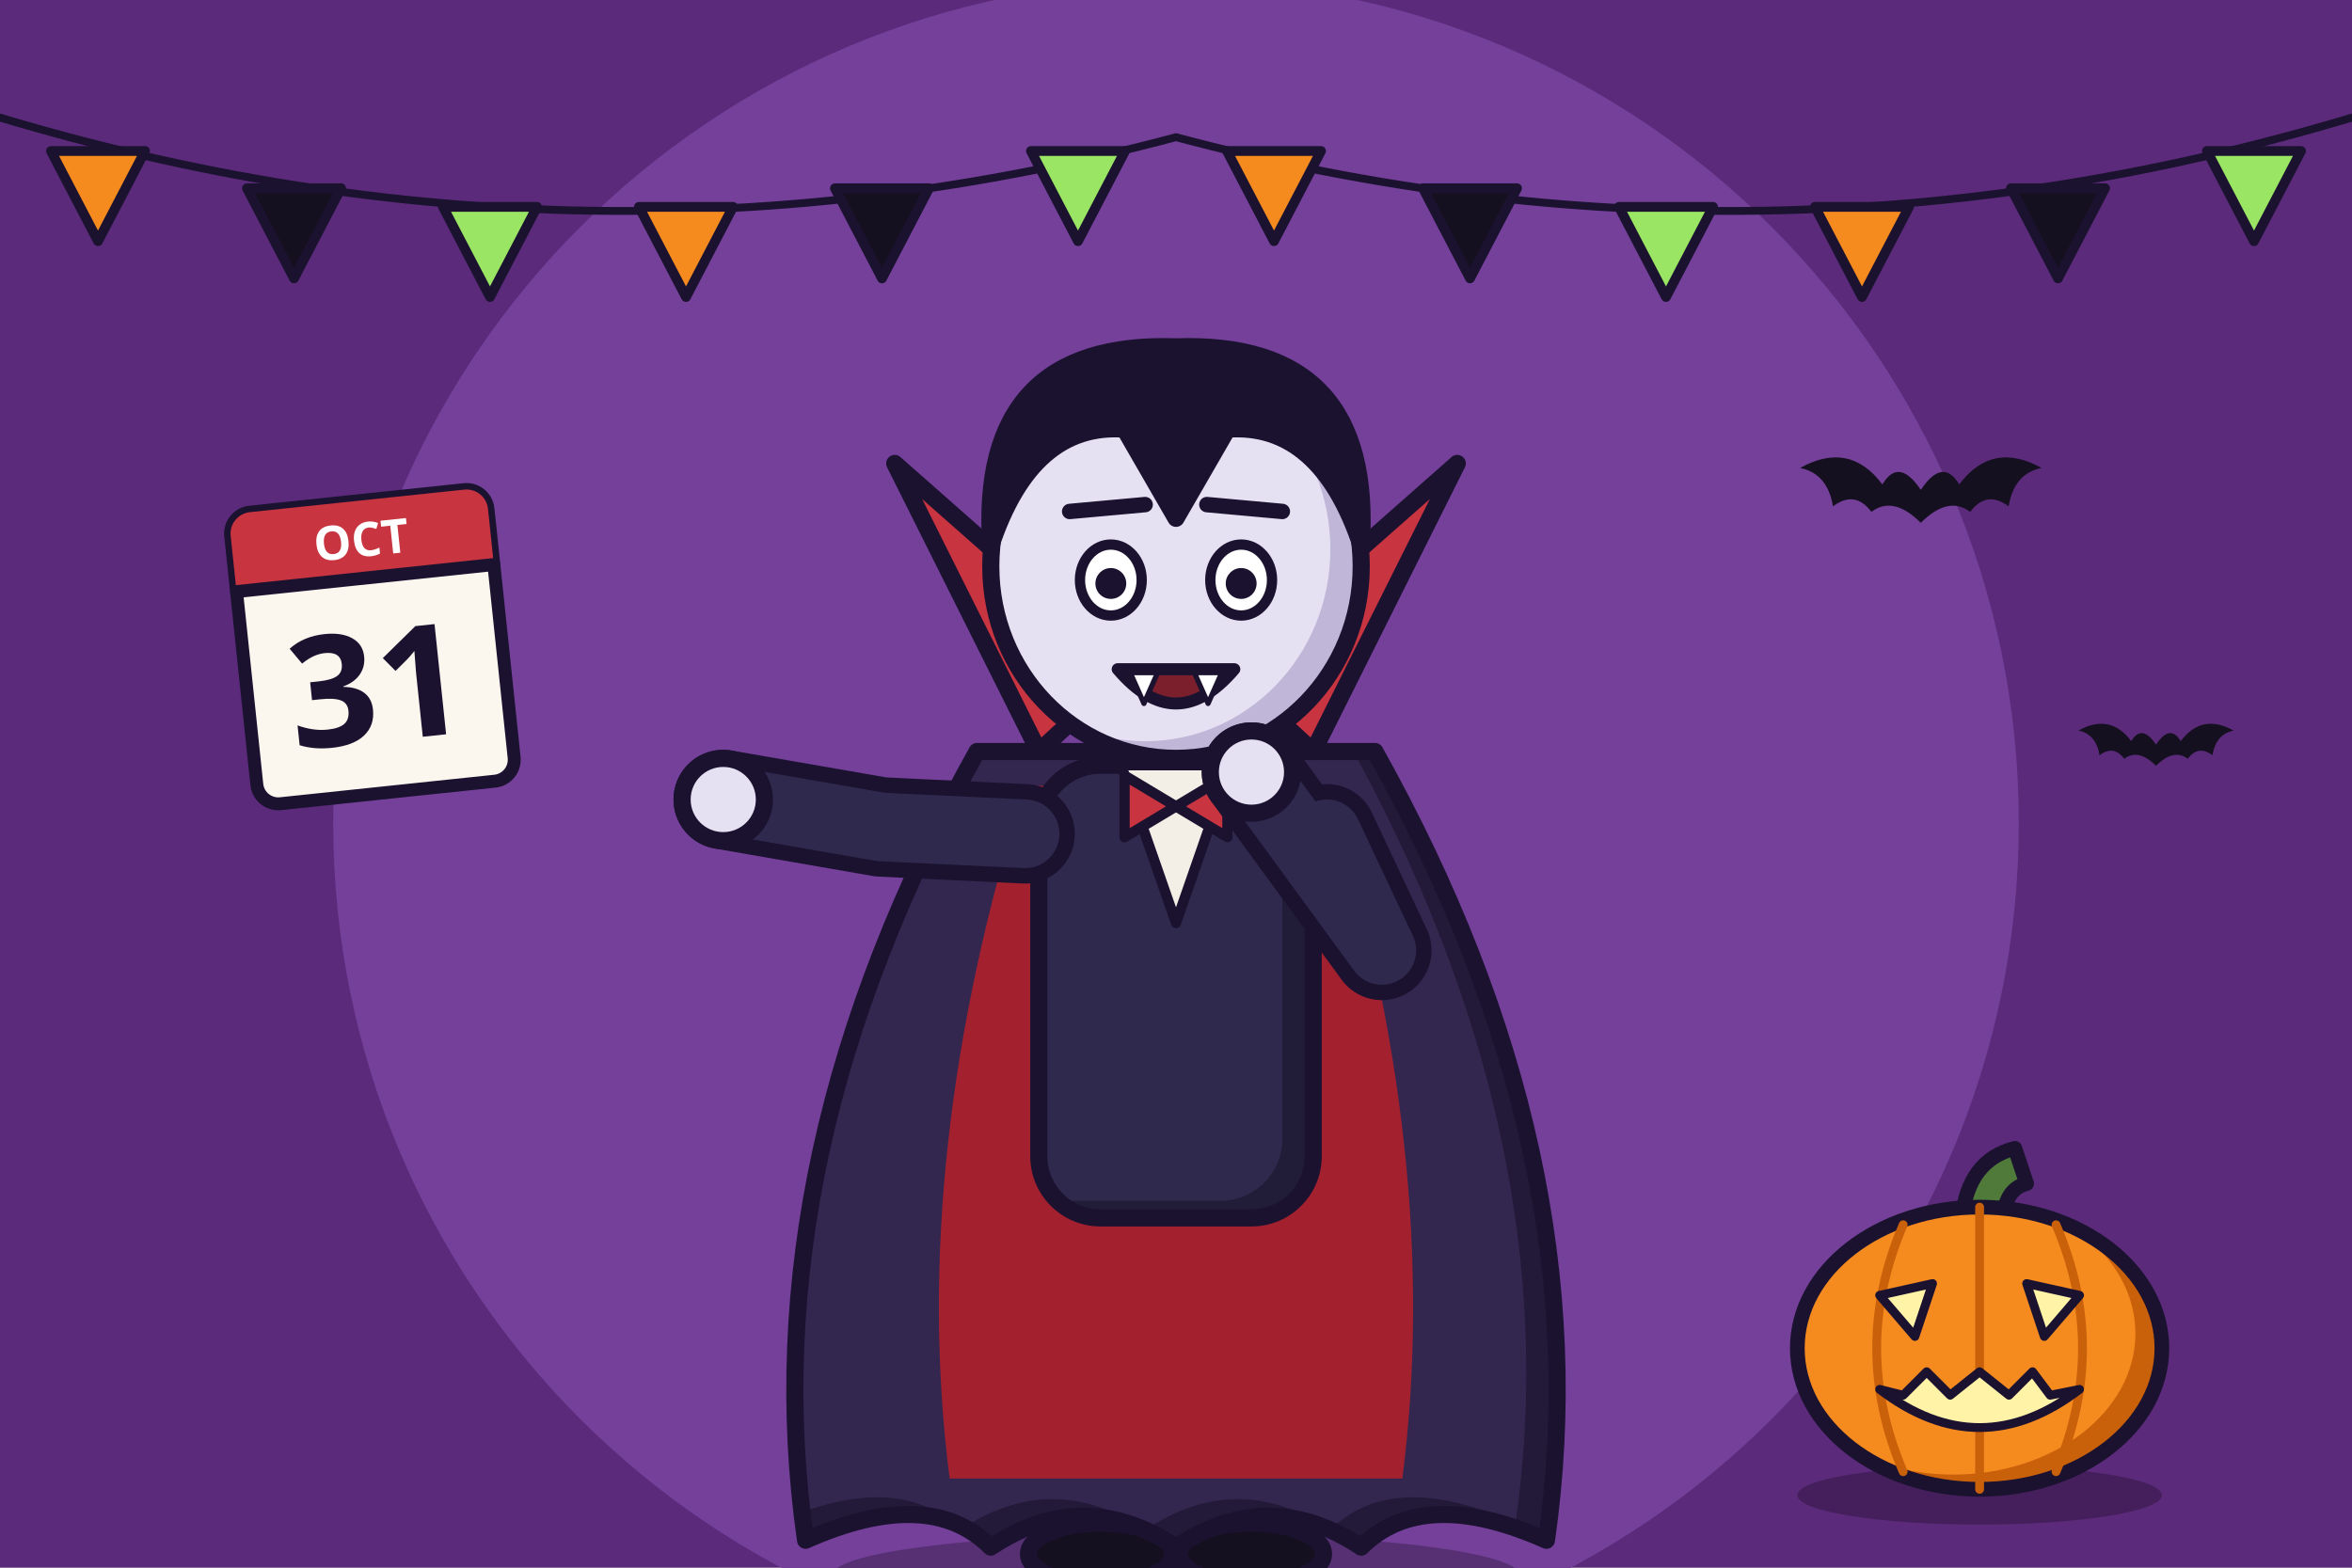
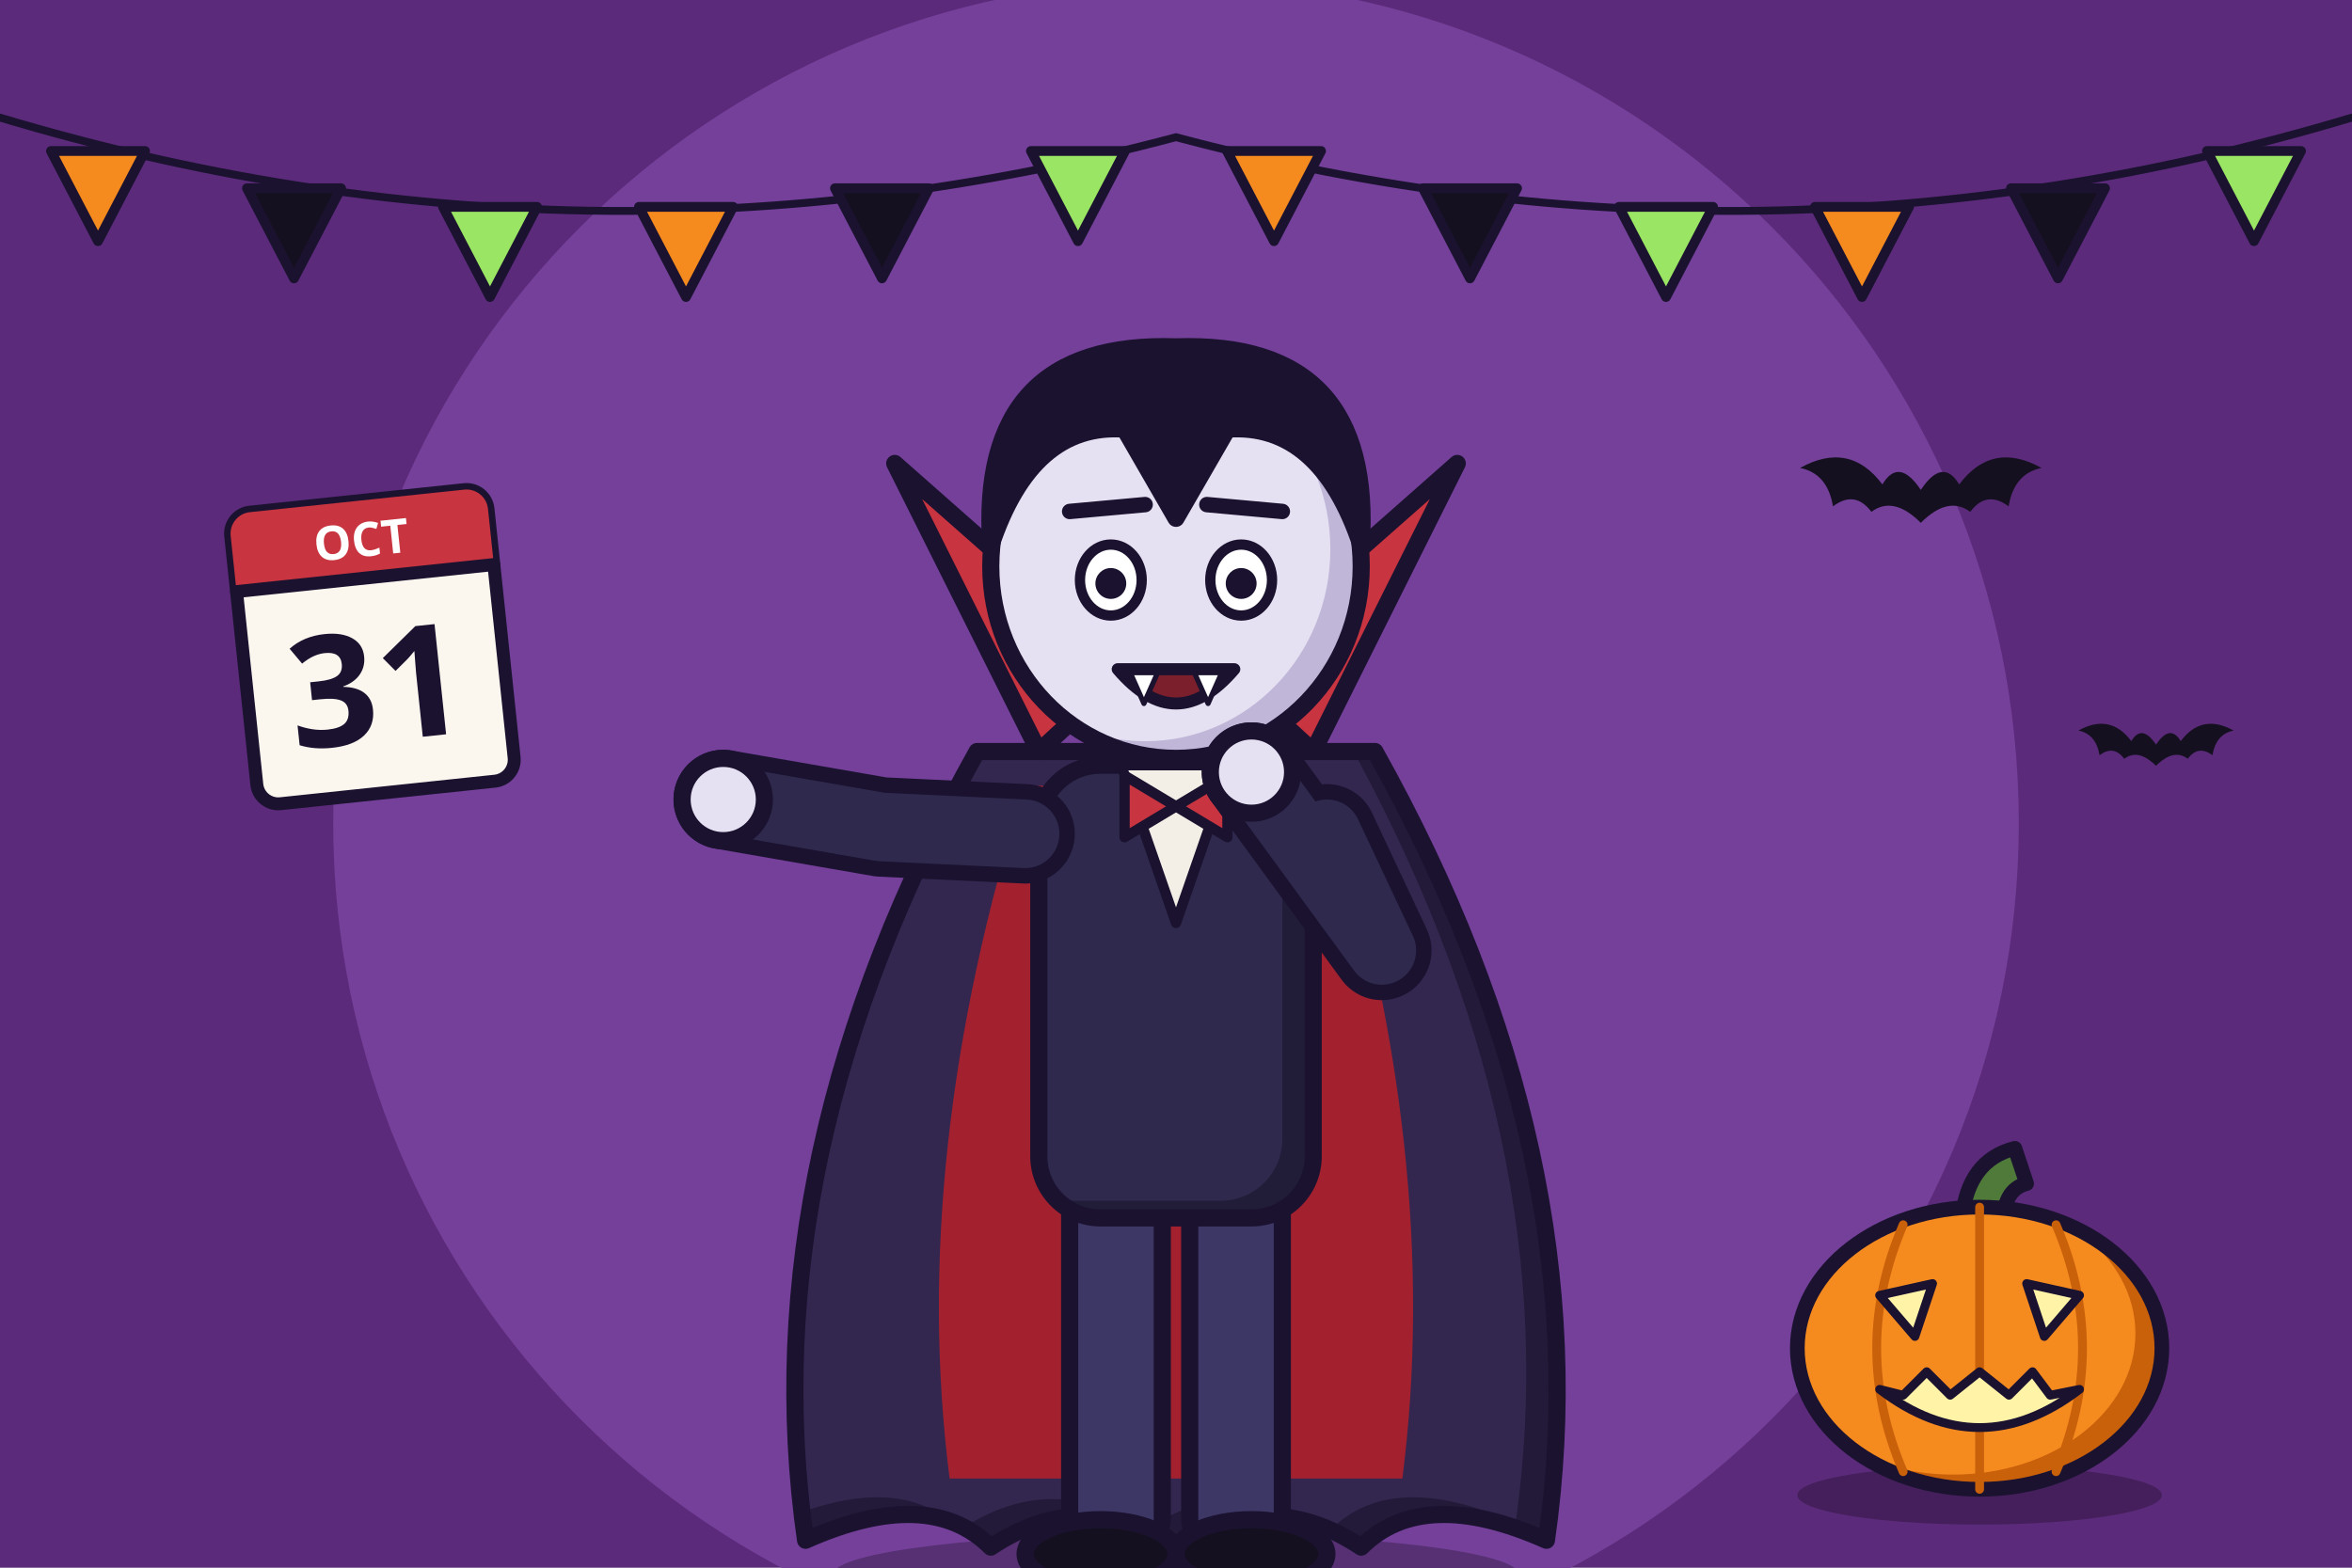
<svg xmlns="http://www.w3.org/2000/svg" viewBox="0 0 1200 800" width="1200" height="800">
  <rect width="1200" height="800" fill="#5b2a7a" />
  <circle cx="600" cy="420" r="430" fill="#74409a" />
  <path d="M0 60 Q300 150 600 70 Q900 150 1200 60" fill="none" stroke="#1b1230" stroke-width="4" stroke-linecap="round" stroke-linejoin="round" />
  <path d="M26 77.062 L74 77.062 L50 123.062Z" fill="#f58a1f" stroke="#1b1230" stroke-width="5" stroke-linejoin="round" stroke-linecap="round" />
  <path d="M126 96.062 L174 96.062 L150 142.062Z" fill="#14101f" stroke="#1b1230" stroke-width="5" stroke-linejoin="round" stroke-linecap="round" />
  <path d="M226 105.562 L274 105.562 L250 151.562Z" fill="#9be564" stroke="#1b1230" stroke-width="5" stroke-linejoin="round" stroke-linecap="round" />
  <path d="M326 105.562 L374 105.562 L350 151.562Z" fill="#f58a1f" stroke="#1b1230" stroke-width="5" stroke-linejoin="round" stroke-linecap="round" />
  <path d="M426 96.062 L474 96.062 L450 142.062Z" fill="#14101f" stroke="#1b1230" stroke-width="5" stroke-linejoin="round" stroke-linecap="round" />
  <path d="M526 77.062 L574 77.062 L550 123.062Z" fill="#9be564" stroke="#1b1230" stroke-width="5" stroke-linejoin="round" stroke-linecap="round" />
  <path d="M626 77.062 L674 77.062 L650 123.062Z" fill="#f58a1f" stroke="#1b1230" stroke-width="5" stroke-linejoin="round" stroke-linecap="round" />
  <path d="M726 96.062 L774 96.062 L750 142.062Z" fill="#14101f" stroke="#1b1230" stroke-width="5" stroke-linejoin="round" stroke-linecap="round" />
  <path d="M826 105.562 L874 105.562 L850 151.562Z" fill="#9be564" stroke="#1b1230" stroke-width="5" stroke-linejoin="round" stroke-linecap="round" />
  <path d="M926 105.562 L974 105.562 L950 151.562Z" fill="#f58a1f" stroke="#1b1230" stroke-width="5" stroke-linejoin="round" stroke-linecap="round" />
  <path d="M1026 96.062 L1074 96.062 L1050 142.062Z" fill="#14101f" stroke="#1b1230" stroke-width="5" stroke-linejoin="round" stroke-linecap="round" />
  <path d="M1126 77.062 L1174 77.062 L1150 123.062Z" fill="#9be564" stroke="#1b1230" stroke-width="5" stroke-linejoin="round" stroke-linecap="round" />
  <g transform="translate(190 330) rotate(-6) scale(2.2)">
    <rect x="-30" y="-34" width="60" height="68" rx="5" fill="#fbf7ee" stroke="#1b1230" stroke-width="3" stroke-linejoin="round" stroke-linecap="round" />
    <path d="M-30 -29 a5 5 0 0 1 5 -5 h50 a5 5 0 0 1 5 5 v13 h-60z" fill="#c8343f" />
    <path d="M-30 -16 h60" fill="none" stroke="#1b1230" stroke-width="3" stroke-linecap="round" stroke-linejoin="round" />
    <text x="0" y="-21" font-family="'Open Sans',sans-serif" font-weight="700" font-size="11" fill="#fff" text-anchor="middle">OCT</text>
    <text x="0" y="22" font-family="'Open Sans',sans-serif" font-weight="700" font-size="36" fill="#1b1230" text-anchor="middle">31</text>
  </g>
  <g transform="translate(1010 760) scale(1.5)">
    <ellipse cx="0" cy="2" rx="62" ry="10" fill="#000" opacity=".25" />
    <path d="M-6 -92 Q-4 -112 12 -116 L16 -104 Q8 -102 8 -90Z" fill="#4f7a3a" stroke="#1b1230" stroke-width="5" stroke-linejoin="round" stroke-linecap="round" />
    <clipPath id="c0">
      <ellipse cx="0" cy="-48" rx="62" ry="48" />
    </clipPath>
    <ellipse cx="0" cy="-48" rx="62" ry="48" fill="#c9600a" />
    <g clip-path="url(#c0)">
      <ellipse cx="0" cy="-48" rx="62" ry="48" fill="#f58a1f" transform="translate(-9 -5)" />
    </g>
    <ellipse cx="0" cy="-48" rx="62" ry="48" fill="none" stroke="#1b1230" stroke-width="5" stroke-linejoin="round" stroke-linecap="round" />
    <path d="M-26 -90 Q-44 -48 -26 -6 M26 -90 Q44 -48 26 -6 M0 -96 V0" fill="none" stroke="#c9600a" stroke-width="3" stroke-linecap="round" stroke-linejoin="round" />
    <path d="M-34 -66 l18 -4 l-6 18z M34 -66 l-18 -4 l6 18z" fill="#fff3a8" stroke="#1b1230" stroke-width="3" stroke-linejoin="round" stroke-linecap="round" />
    <path d="M-34 -34 Q0 -8 34 -34 l-10 2 l-6 -8 l-8 8 l-10 -8 l-10 8 l-8 -8 l-8 8 z" fill="#fff3a8" stroke="#1b1230" stroke-width="3" stroke-linejoin="round" stroke-linecap="round" />
  </g>
  <g transform="translate(980 250) scale(1.4)">
    <path d="M0 0 Q-8 -12 -14 -2 Q-26 -18 -44 -8 Q-34 -6 -32 6 Q-24 0 -18 8 Q-10 2 0 12 Q10 2 18 8 Q24 0 32 6 Q34 -6 44 -8 Q26 -18 14 -2 Q8 -12 0 0Z" fill="#14101f" />
  </g>
  <g transform="translate(1100 380) scale(0.9)">
    <path d="M0 0 Q-8 -12 -14 -2 Q-26 -18 -44 -8 Q-34 -6 -32 6 Q-24 0 -18 8 Q-10 2 0 12 Q10 2 18 8 Q24 0 32 6 Q34 -6 44 -8 Q26 -18 14 -2 Q8 -12 0 0Z" fill="#14101f" />
  </g>
  <g transform="translate(600 800) scale(1.75)">
    <ellipse cx="0" cy="2" rx="100" ry="12" fill="#000" opacity=".25" />
-     <rect x="-30" y="-112" width="25" height="104" rx="6" fill="#23203a" stroke="#1b1230" stroke-width="5" stroke-linejoin="round" stroke-linecap="round" />
-     <rect x="5" y="-112" width="25" height="104" rx="6" fill="#23203a" stroke="#1b1230" stroke-width="5" stroke-linejoin="round" stroke-linecap="round" />
-     <ellipse cx="-22" cy="-4" rx="21" ry="9" fill="#14101f" stroke="#1b1230" stroke-width="5" stroke-linejoin="round" stroke-linecap="round" />
-     <ellipse cx="22" cy="-4" rx="21" ry="9" fill="#14101f" stroke="#1b1230" stroke-width="5" stroke-linejoin="round" stroke-linecap="round" />
-     <g transform="translate(0 0)">
+     <g transform="translate(0 0) scale(1 1)">
      <clipPath id="c1">
        <path d="M-58 -238 Q-124 -120 -108 -8 Q-72 -24 -54 -6 Q-27 -24 0 -6 Q27 -24 54 -6 Q72 -24 108 -8 Q124 -120 58 -238 Z" />
      </clipPath>
      <path d="M-58 -238 Q-124 -120 -108 -8 Q-72 -24 -54 -6 Q-27 -24 0 -6 Q27 -24 54 -6 Q72 -24 108 -8 Q124 -120 58 -238 Z" fill="#221a38" />
      <g clip-path="url(#c1)">
        <path d="M-58 -238 Q-124 -120 -108 -8 Q-72 -24 -54 -6 Q-27 -24 0 -6 Q27 -24 54 -6 Q72 -24 108 -8 Q124 -120 58 -238 Z" fill="#33274f" transform="translate(-9 -5)" />
      </g>
      <path d="M-58 -238 Q-124 -120 -108 -8 Q-72 -24 -54 -6 Q-27 -24 0 -6 Q27 -24 54 -6 Q72 -24 108 -8 Q124 -120 58 -238 Z" fill="none" stroke="#1b1230" stroke-width="5" stroke-linejoin="round" stroke-linecap="round" />
      <path d="M-44 -228 Q-78 -120 -66 -26 L66 -26 Q78 -120 44 -228 Z" fill="#a3202f" />
+     </g>
+     <rect x="-31" y="-112" width="27" height="104" rx="6" fill="#3d3766" stroke="#1b1230" stroke-width="5" stroke-linejoin="round" stroke-linecap="round" />
+     <rect x="4" y="-112" width="27" height="104" rx="6" fill="#3d3766" stroke="#1b1230" stroke-width="5" stroke-linejoin="round" stroke-linecap="round" />
+     <ellipse cx="-22" cy="-4" rx="22" ry="10" fill="#14101f" stroke="#1b1230" stroke-width="5" stroke-linejoin="round" stroke-linecap="round" />
+     <ellipse cx="22" cy="-4" rx="22" ry="10" fill="#14101f" stroke="#1b1230" stroke-width="5" stroke-linejoin="round" stroke-linecap="round" />
+     <g transform="translate(0 0)">
      <path d="M-40 -238 L-82 -322 L-14 -262 Z" fill="#c8343f" stroke="#1b1230" stroke-width="5" stroke-linejoin="round" stroke-linecap="round" />
      <path d="M40 -238 L82 -322 L14 -262 Z" fill="#c8343f" stroke="#1b1230" stroke-width="5" stroke-linejoin="round" stroke-linecap="round" />
      <clipPath id="c2">
        <rect x="-40" y="-234" width="80" height="132" rx="18" />
      </clipPath>
      <rect x="-40" y="-234" width="80" height="132" rx="18" fill="#211d38" />
      <g clip-path="url(#c2)">
        <rect x="-40" y="-234" width="80" height="132" rx="18" fill="#2f2a4d" transform="translate(-9 -5)" />
      </g>
      <rect x="-40" y="-234" width="80" height="132" rx="18" fill="none" stroke="#1b1230" stroke-width="5" stroke-linejoin="round" stroke-linecap="round" />
      <path d="M-16 -234 L0 -188 L16 -234 Z" fill="#f3efe6" stroke="#1b1230" stroke-width="3" stroke-linejoin="round" stroke-linecap="round" />
      <path d="M0 -222 L-15 -231 L-15 -213 Z" fill="#c8343f" stroke="#1b1230" stroke-width="3" stroke-linejoin="round" stroke-linecap="round" />
      <path d="M0 -222 L15 -231 L15 -213 Z" fill="#c8343f" stroke="#1b1230" stroke-width="3" stroke-linejoin="round" stroke-linecap="round" />
      <clipPath id="c3">
        <ellipse cx="0" cy="-292" rx="54" ry="56" />
      </clipPath>
      <ellipse cx="0" cy="-292" rx="54" ry="56" fill="#bfb6d8" />
      <g clip-path="url(#c3)">
        <ellipse cx="0" cy="-292" rx="54" ry="56" fill="#e6e1f2" transform="translate(-9 -5)" />
      </g>
      <ellipse cx="0" cy="-292" rx="54" ry="56" fill="none" stroke="#1b1230" stroke-width="5" stroke-linejoin="round" stroke-linecap="round" />
      <path d="M-54 -298 Q-58 -358 0 -356 Q58 -358 54 -298 Q42 -334 15 -332 L0 -306 L-15 -332 Q-42 -334 -54 -298 Z" fill="#1b1230" stroke="#1b1230" stroke-width="5" stroke-linejoin="round" stroke-linecap="round" />
      <ellipse cx="-19" cy="-288" rx="9" ry="10.35" fill="#fff" stroke="#1b1230" stroke-width="3" />
      <circle cx="-19" cy="-287" r="4.5" fill="#1b1230" />
      <ellipse cx="19" cy="-288" rx="9" ry="10.35" fill="#fff" stroke="#1b1230" stroke-width="3" />
      <circle cx="19" cy="-287" r="4.5" fill="#1b1230" />
      <path d="M-31 -308 L-9 -310" fill="none" stroke="#1b1230" stroke-width="4.5" stroke-linecap="round" stroke-linejoin="round" />
      <path d="M31 -308 L9 -310" fill="none" stroke="#1b1230" stroke-width="4.5" stroke-linecap="round" stroke-linejoin="round" />
      <path d="M-17 -262 Q0 -242 17 -262 Z" fill="#7a1f2b" stroke="#1b1230" stroke-width="3.5" stroke-linejoin="round" />
      <path d="M-13.35 -261 l4 9 l4 -9 z" fill="#fff" stroke="#1b1230" stroke-width="1.5" stroke-linejoin="round" />
      <path d="M5.35 -261 l4 9 l4 -9 z" fill="#fff" stroke="#1b1230" stroke-width="1.5" stroke-linejoin="round" />
      <polyline points="-44,-214 -86,-216 -132,-224" fill="none" stroke-linecap="round" stroke-linejoin="round" stroke="#1b1230" stroke-width="29" />
      <polyline points="-44,-214 -86,-216 -132,-224" fill="none" stroke-linecap="round" stroke-linejoin="round" stroke="#2f2a4d" stroke-width="20" />
      <circle cx="-132" cy="-224" r="12" fill="#e6e1f2" stroke="#1b1230" stroke-width="5" stroke-linejoin="round" stroke-linecap="round" />
      <polyline points="44,-214 60,-180 22,-232" fill="none" stroke-linecap="round" stroke-linejoin="round" stroke="#1b1230" stroke-width="29" />
      <polyline points="44,-214 60,-180 22,-232" fill="none" stroke-linecap="round" stroke-linejoin="round" stroke="#2f2a4d" stroke-width="20" />
      <circle cx="22" cy="-232" r="12" fill="#e6e1f2" stroke="#1b1230" stroke-width="5" stroke-linejoin="round" stroke-linecap="round" />
    </g>
  </g>
</svg>
